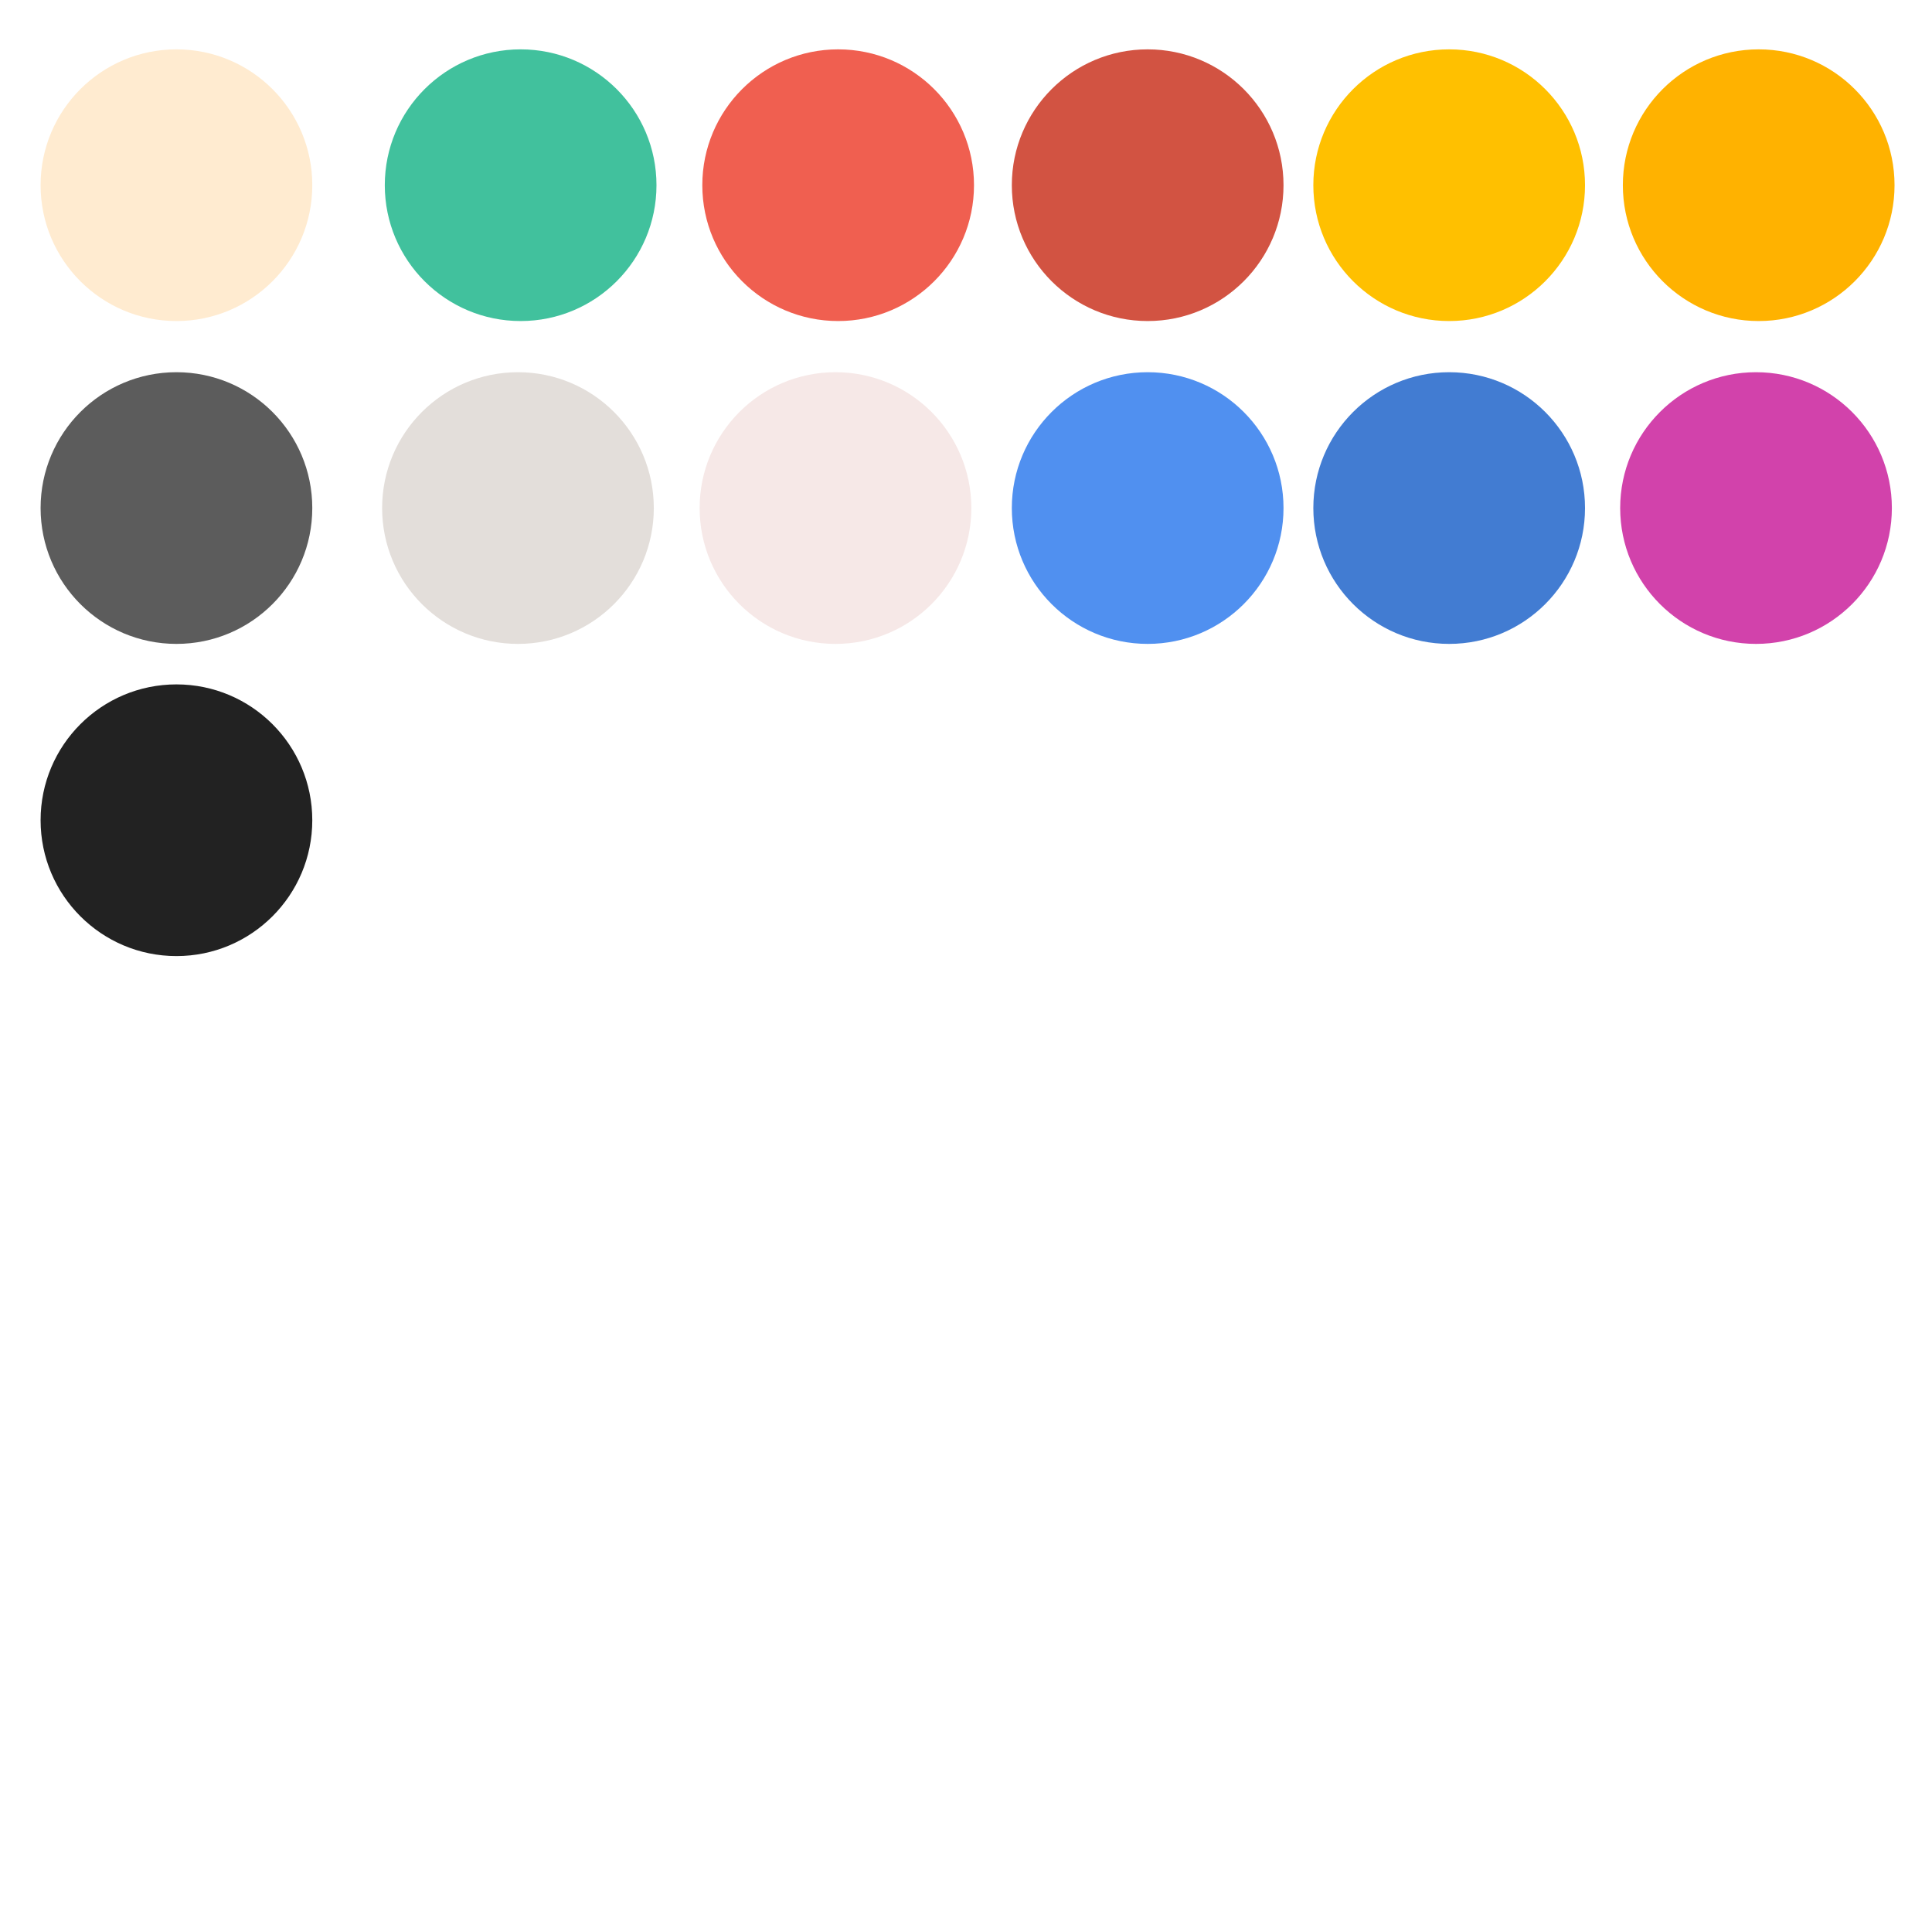
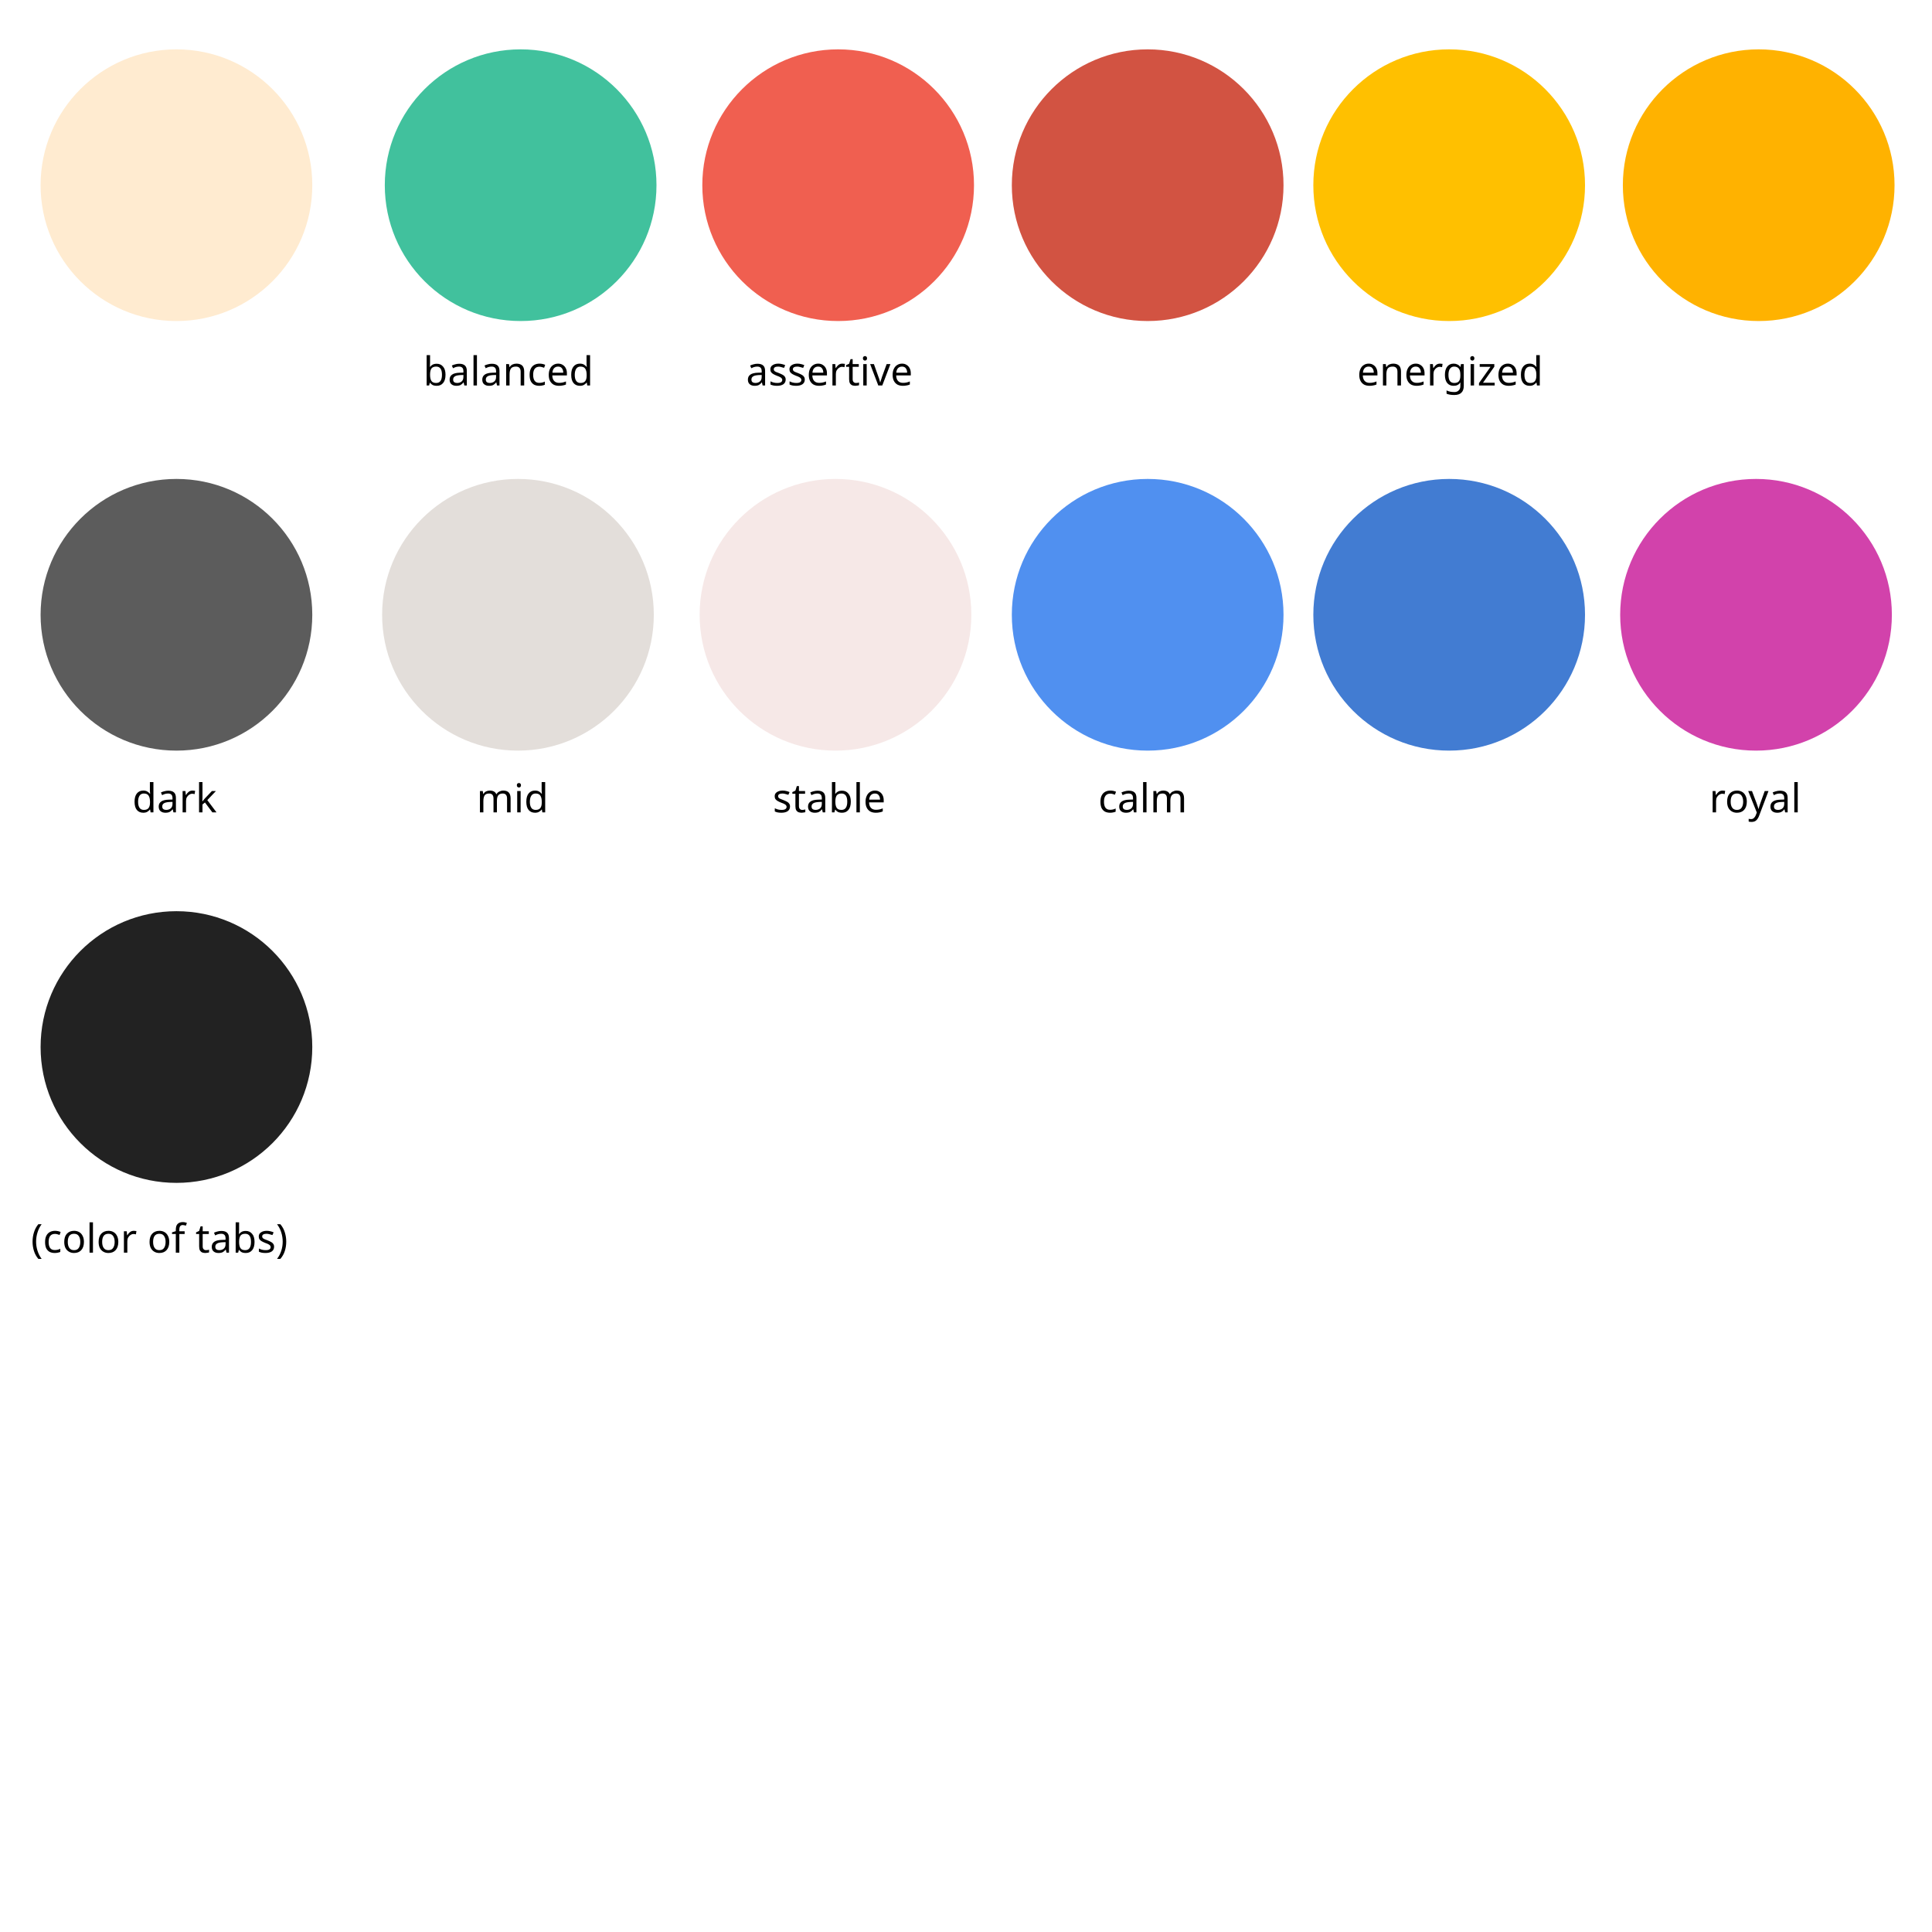
<svg xmlns="http://www.w3.org/2000/svg" width="256" height="256" viewBox="0 0 256 256" id="svg2" version="1.1">
  <defs id="defs4" />
  <g id="layer1" transform="translate(-42.07285,-658.4764)">
    <circle style="opacity:1;fill:#ffebd0;fill-opacity:1;stroke:none;stroke-width:1;stroke-linecap:round;stroke-miterlimit:4;stroke-dasharray:none;stroke-opacity:1" id="path4264" cx="65.452" cy="683.016" r="18" />
    <circle r="18" cy="683.016" cx="111.06" id="circle4394" style="opacity:1;fill:#41c19d;fill-opacity:1;stroke:none;stroke-width:1;stroke-linecap:round;stroke-miterlimit:4;stroke-dasharray:none;stroke-opacity:1" />
    <circle style="opacity:1;fill:#f05f50;fill-opacity:1;stroke:none;stroke-width:1;stroke-linecap:round;stroke-miterlimit:4;stroke-dasharray:none;stroke-opacity:1" id="circle4396" cx="153.133" cy="683.016" r="18" />
    <circle r="18" cy="683.016" cx="194.145" id="circle4398" style="opacity:1;fill:#d25342;fill-opacity:1;stroke:none;stroke-width:1;stroke-linecap:round;stroke-miterlimit:4;stroke-dasharray:none;stroke-opacity:1" />
    <circle style="opacity:1;fill:#ffc000;fill-opacity:1;stroke:none;stroke-width:1;stroke-linecap:round;stroke-miterlimit:4;stroke-dasharray:none;stroke-opacity:1" id="circle4400" cx="234.096" cy="683.016" r="18" />
    <circle r="18" cy="683.016" cx="275.109" id="circle4402" style="opacity:1;fill:#ffb200;fill-opacity:1;stroke:none;stroke-width:1;stroke-linecap:round;stroke-miterlimit:4;stroke-dasharray:none;stroke-opacity:1" />
-     <circle r="18" cy="725.796" cx="65.452" id="circle4404" style="opacity:1;fill:#5c5c5c;fill-opacity:1;stroke:none;stroke-width:1;stroke-linecap:round;stroke-miterlimit:4;stroke-dasharray:none;stroke-opacity:1" />
-     <circle style="opacity:1;fill:#f6e8e7;fill-opacity:1;stroke:none;stroke-width:1;stroke-linecap:round;stroke-miterlimit:4;stroke-dasharray:none;stroke-opacity:1" id="circle4406" cx="152.779" cy="725.796" r="18" />
-     <circle r="18" cy="725.796" cx="110.706" id="circle4408" style="opacity:1;fill:#e3deda;fill-opacity:1;stroke:none;stroke-width:1;stroke-linecap:round;stroke-miterlimit:4;stroke-dasharray:none;stroke-opacity:1" />
-     <circle style="opacity:1;fill:#5090f0;fill-opacity:1;stroke:none;stroke-width:1;stroke-linecap:round;stroke-miterlimit:4;stroke-dasharray:none;stroke-opacity:1" id="circle4410" cx="194.145" cy="725.796" r="18" />
-     <circle r="18" cy="725.796" cx="234.096" id="circle4412" style="opacity:1;fill:#427cd2;fill-opacity:1;stroke:none;stroke-width:1;stroke-linecap:round;stroke-miterlimit:4;stroke-dasharray:none;stroke-opacity:1" />
-     <circle style="opacity:1;fill:#d242ab;fill-opacity:1;stroke:none;stroke-width:1;stroke-linecap:round;stroke-miterlimit:4;stroke-dasharray:none;stroke-opacity:1" id="circle4422" cx="274.755" cy="725.796" r="18" />
-     <circle style="opacity:1;fill:#222222;fill-opacity:1;stroke:none;stroke-width:1;stroke-linecap:round;stroke-miterlimit:4;stroke-dasharray:none;stroke-opacity:1" id="circle5212" cx="65.452" cy="767.162" r="18" />
+     <circle r="18" cy="739.938" cx="65.452" id="circle4404" style="opacity:1;fill:#5c5c5c;fill-opacity:1;stroke:none;stroke-width:1;stroke-linecap:round;stroke-miterlimit:4;stroke-dasharray:none;stroke-opacity:1" />
+     <circle style="opacity:1;fill:#f6e8e7;fill-opacity:1;stroke:none;stroke-width:1;stroke-linecap:round;stroke-miterlimit:4;stroke-dasharray:none;stroke-opacity:1" id="circle4406" cx="152.779" cy="739.938" r="18" />
+     <circle r="18" cy="739.938" cx="110.706" id="circle4408" style="opacity:1;fill:#e3deda;fill-opacity:1;stroke:none;stroke-width:1;stroke-linecap:round;stroke-miterlimit:4;stroke-dasharray:none;stroke-opacity:1" />
+     <circle style="opacity:1;fill:#5090f0;fill-opacity:1;stroke:none;stroke-width:1;stroke-linecap:round;stroke-miterlimit:4;stroke-dasharray:none;stroke-opacity:1" id="circle4410" cx="194.145" cy="739.938" r="18" />
+     <circle r="18" cy="739.938" cx="234.096" id="circle4412" style="opacity:1;fill:#427cd2;fill-opacity:1;stroke:none;stroke-width:1;stroke-linecap:round;stroke-miterlimit:4;stroke-dasharray:none;stroke-opacity:1" />
+     <circle style="opacity:1;fill:#d242ab;fill-opacity:1;stroke:none;stroke-width:1;stroke-linecap:round;stroke-miterlimit:4;stroke-dasharray:none;stroke-opacity:1" id="circle4422" cx="274.755" cy="739.938" r="18" />
+     <circle style="opacity:1;fill:#222222;fill-opacity:1;stroke:none;stroke-width:1;stroke-linecap:round;stroke-miterlimit:4;stroke-dasharray:none;stroke-opacity:1" id="circle5212" cx="65.452" cy="797.214" r="18" />
+     <text xml:space="preserve" style="font-style:normal;font-weight:normal;font-size:5.281px;line-height:125%;font-family:sans-serif;letter-spacing:0px;word-spacing:0px;fill:#000000;fill-opacity:1;stroke:none;stroke-width:1px;stroke-linecap:butt;stroke-linejoin:miter;stroke-opacity:1" x="98.154" y="709.553" id="text5214">
+       <tspan id="tspan5216" x="98.154" y="709.553">balanced</tspan>
+     </text>
+     <text id="text5218" y="709.553" x="140.921" style="font-style:normal;font-weight:normal;font-size:5.281px;line-height:125%;font-family:sans-serif;letter-spacing:0px;word-spacing:0px;fill:#000000;fill-opacity:1;stroke:none;stroke-width:1px;stroke-linecap:butt;stroke-linejoin:miter;stroke-opacity:1" xml:space="preserve">
+       <tspan y="709.553" x="140.921" id="tspan5220">assertive</tspan>
+     </text>
+     <text xml:space="preserve" style="font-style:normal;font-weight:normal;font-size:5.281px;line-height:125%;font-family:sans-serif;letter-spacing:0px;word-spacing:0px;fill:#000000;fill-opacity:1;stroke:none;stroke-width:1px;stroke-linecap:butt;stroke-linejoin:miter;stroke-opacity:1" x="221.885" y="709.553" id="text5222">
+       <tspan id="tspan5224" x="221.885" y="709.553">energized</tspan>
+     </text>
+     <text id="text5226" y="766.122" x="187.59" style="font-style:normal;font-weight:normal;font-size:5.281px;line-height:125%;font-family:sans-serif;letter-spacing:0px;word-spacing:0px;fill:#000000;fill-opacity:1;stroke:none;stroke-width:1px;stroke-linecap:butt;stroke-linejoin:miter;stroke-opacity:1" xml:space="preserve">
+       <tspan y="766.122" x="187.59" id="tspan5228">calm</tspan>
+     </text>
+     <text xml:space="preserve" style="font-style:normal;font-weight:normal;font-size:5.281px;line-height:125%;font-family:sans-serif;letter-spacing:0px;word-spacing:0px;fill:#000000;fill-opacity:1;stroke:none;stroke-width:1px;stroke-linecap:butt;stroke-linejoin:miter;stroke-opacity:1" x="144.457" y="766.122" id="text5230">
+       <tspan id="tspan5232" x="144.457" y="766.122">stable</tspan>
+     </text>
+     <text id="text5234" y="766.122" x="59.604" style="font-style:normal;font-weight:normal;font-size:5.281px;line-height:125%;font-family:sans-serif;letter-spacing:0px;word-spacing:0px;fill:#000000;fill-opacity:1;stroke:none;stroke-width:1px;stroke-linecap:butt;stroke-linejoin:miter;stroke-opacity:1" xml:space="preserve">
+       <tspan y="766.122" x="59.604" id="tspan5236">dark</tspan>
+       <tspan y="772.723" x="59.604" id="tspan5238" />
+     </text>
+     <text id="text5240" y="766.122" x="105.213" style="font-style:normal;font-weight:normal;font-size:5.281px;line-height:125%;font-family:sans-serif;letter-spacing:0px;word-spacing:0px;fill:#000000;fill-opacity:1;stroke:none;stroke-width:1px;stroke-linecap:butt;stroke-linejoin:miter;stroke-opacity:1" xml:space="preserve">
+       <tspan y="766.122" x="105.213" id="tspan5242">mid</tspan>
+     </text>
+     <text xml:space="preserve" style="font-style:normal;font-weight:normal;font-size:5.281px;line-height:125%;font-family:sans-serif;letter-spacing:0px;word-spacing:0px;fill:#000000;fill-opacity:1;stroke:none;stroke-width:1px;stroke-linecap:butt;stroke-linejoin:miter;stroke-opacity:1" x="268.554" y="766.122" id="text5244">
+       <tspan id="tspan5246" x="268.554" y="766.122">royal</tspan>
+     </text>
+     <text xml:space="preserve" style="font-style:normal;font-weight:normal;font-size:5.281px;line-height:125%;font-family:sans-serif;letter-spacing:0px;word-spacing:0px;fill:#000000;fill-opacity:1;stroke:none;stroke-width:1px;stroke-linecap:butt;stroke-linejoin:miter;stroke-opacity:1" x="46.169" y="824.458" id="text5248">
+       <tspan id="tspan5250" x="46.169" y="824.458">(color of tabs)</tspan>
+       <tspan id="tspan5252" x="46.169" y="831.059" />
+     </text>
  </g>
</svg>
